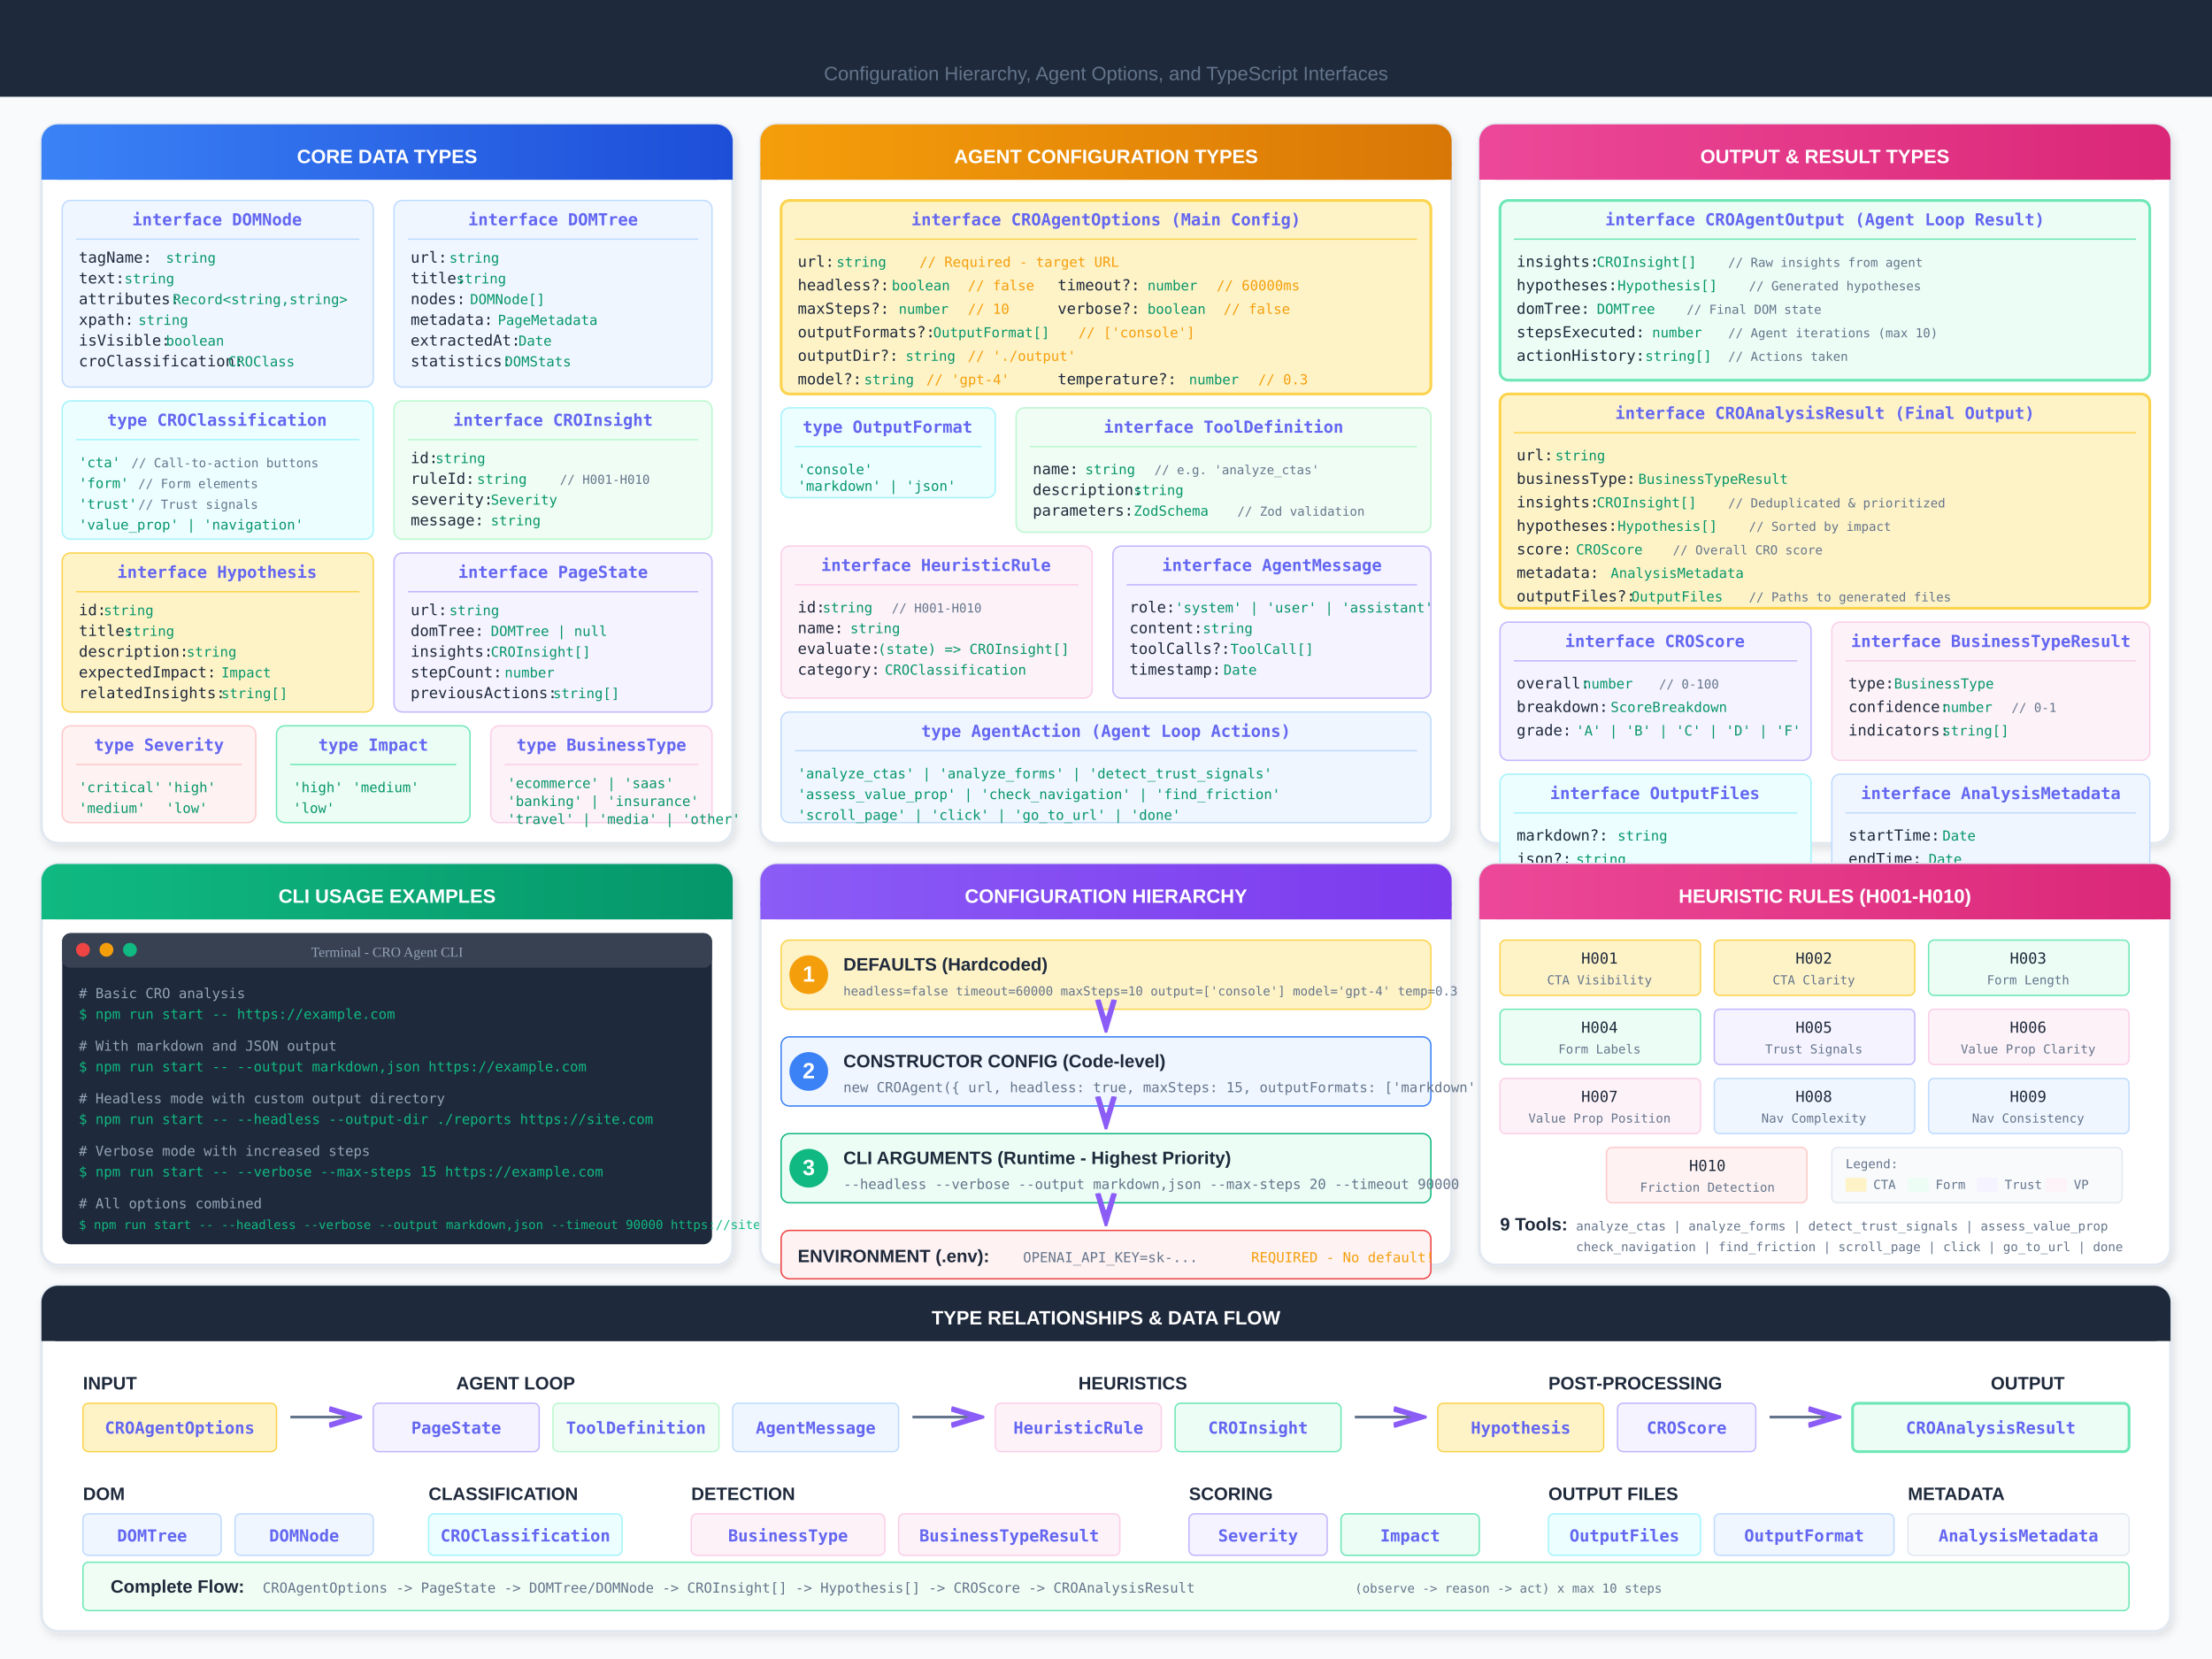
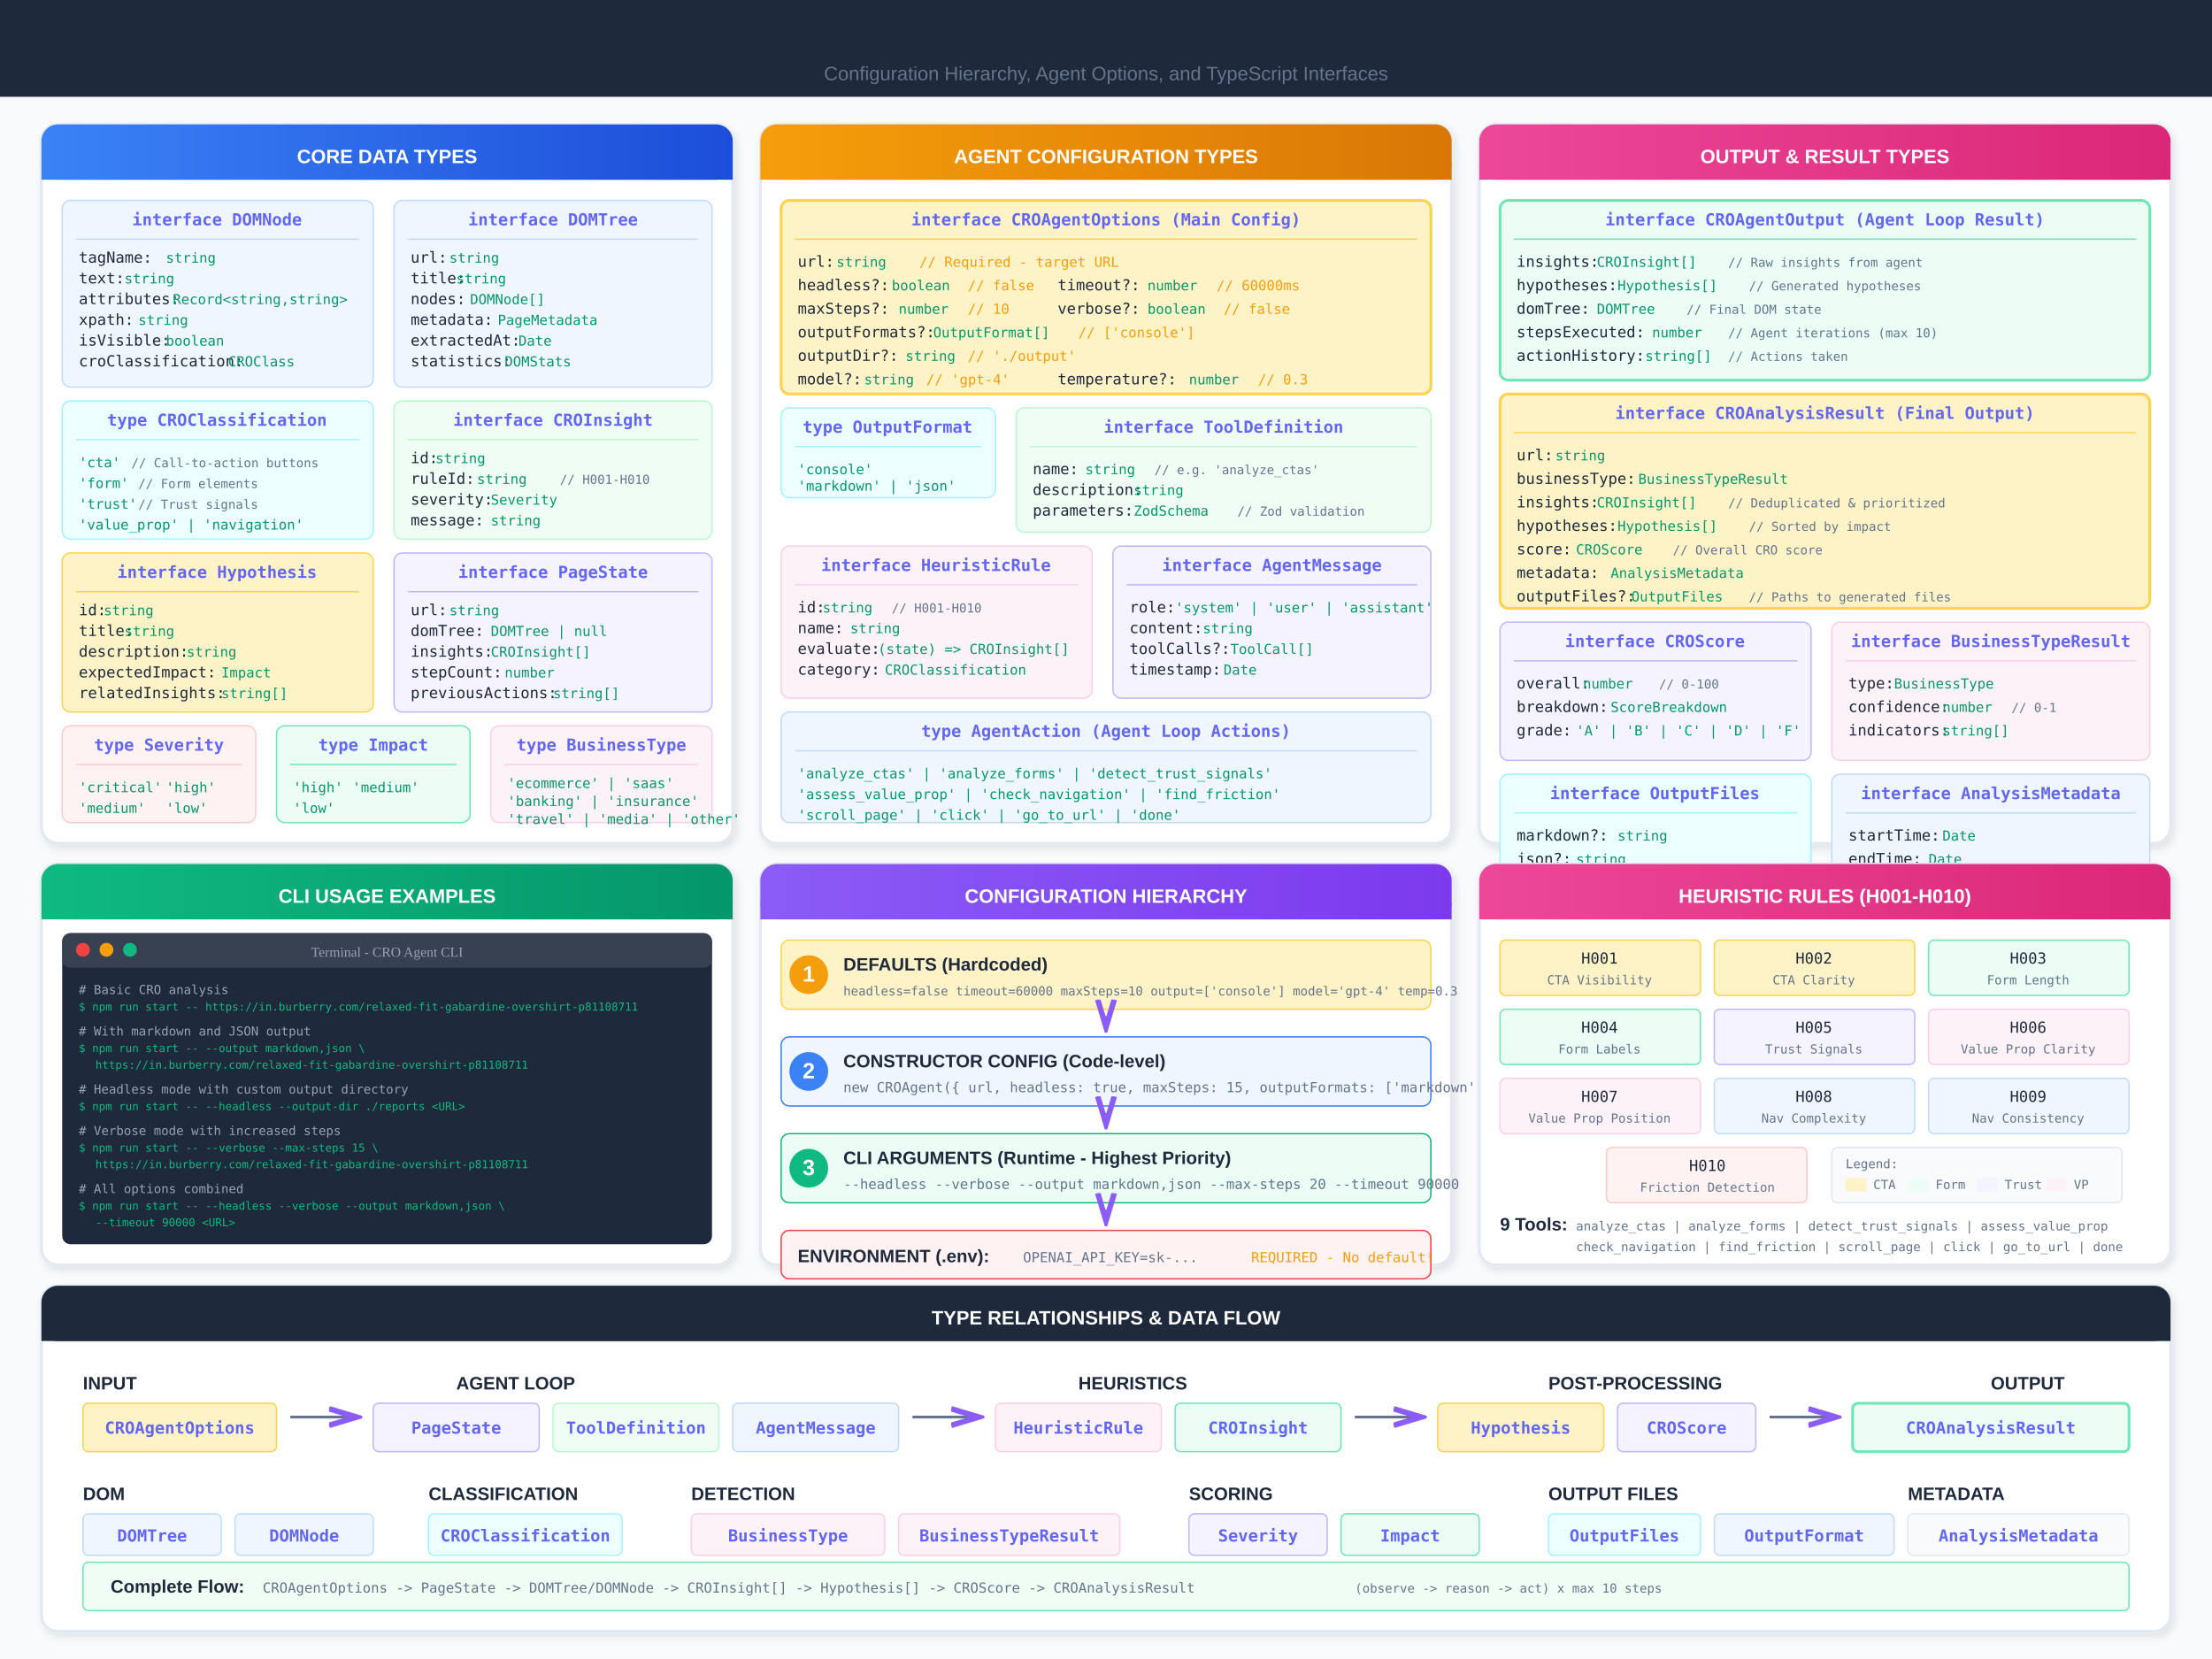
<svg xmlns="http://www.w3.org/2000/svg" viewBox="0 0 1600 1200">
  <defs>
    <style>
      .title { font: bold 26px 'Segoe UI', Arial, sans-serif; fill: #1e293b; }
      .subtitle { font: 14px 'Segoe UI', Arial, sans-serif; fill: #64748b; }
      .section-title { font: bold 14px 'Segoe UI', Arial, sans-serif; fill: white; }
      .layer-title { font: bold 13px 'Segoe UI', Arial, sans-serif; fill: #1e293b; }
      .type-name { font: bold 12px 'Consolas', monospace; fill: #6366f1; }
      .prop-name { font: 11px 'Consolas', monospace; fill: #1e293b; }
      .prop-type { font: 10px 'Consolas', monospace; fill: #059669; }
      .default-val { font: 10px 'Consolas', monospace; fill: #f59e0b; }
      .label { font: 11px 'Segoe UI', Arial, sans-serif; fill: #475569; }
      .code-text { font: 10px 'Consolas', monospace; fill: #64748b; }
      .layer-num { font: bold 16px 'Segoe UI', Arial, sans-serif; fill: white; }
      .small-text { font: 9px 'Consolas', monospace; fill: #64748b; }
    </style>
    <linearGradient id="configGrad" x1="0%" y1="0%" x2="100%" y2="0%">
      <stop offset="0%" style="stop-color:#8b5cf6" />
      <stop offset="100%" style="stop-color:#7c3aed" />
    </linearGradient>
    <linearGradient id="typesGrad" x1="0%" y1="0%" x2="100%" y2="0%">
      <stop offset="0%" style="stop-color:#3b82f6" />
      <stop offset="100%" style="stop-color:#1d4ed8" />
    </linearGradient>
    <linearGradient id="cliGrad" x1="0%" y1="0%" x2="100%" y2="0%">
      <stop offset="0%" style="stop-color:#10b981" />
      <stop offset="100%" style="stop-color:#059669" />
    </linearGradient>
    <linearGradient id="agentGrad" x1="0%" y1="0%" x2="100%" y2="0%">
      <stop offset="0%" style="stop-color:#f59e0b" />
      <stop offset="100%" style="stop-color:#d97706" />
    </linearGradient>
    <linearGradient id="heuristicGrad" x1="0%" y1="0%" x2="100%" y2="0%">
      <stop offset="0%" style="stop-color:#ec4899" />
      <stop offset="100%" style="stop-color:#db2777" />
    </linearGradient>
    <filter id="shadow" x="-5%" y="-5%" width="110%" height="115%">
      <feDropShadow dx="2" dy="3" stdDeviation="3" flood-opacity="0.1" />
    </filter>
    <marker id="layerArrow" markerWidth="12" markerHeight="8" refX="11" refY="4" orient="auto">
      <path d="M0,1 L10,4 L0,7" fill="none" stroke="#8b5cf6" stroke-width="2" />
    </marker>
  </defs>
  <rect width="1600" height="1200" fill="#f8fafc" />
  <rect x="0" y="0" width="1600" height="70" fill="#1e293b" />
  <text x="800" y="38" class="title" text-anchor="middle" fill="white">CRO Browser Agent - Configuration &amp; Type System</text>
  <text x="800" y="58" class="subtitle" text-anchor="middle" fill="#94a3b8">Configuration Hierarchy, Agent Options, and TypeScript Interfaces</text>
  <g transform="translate(30, 90)">
    <rect width="500" height="520" rx="12" fill="white" stroke="#e2e8f0" stroke-width="2" filter="url(#shadow)" />
    <rect width="500" height="40" rx="12" fill="url(#typesGrad)" />
    <rect x="0" y="28" width="500" height="12" fill="url(#typesGrad)" />
    <text x="250" y="28" class="section-title" text-anchor="middle">CORE DATA TYPES</text>
    <g transform="translate(15, 55)">
      <rect width="225" height="135" rx="6" fill="#eff6ff" stroke="#bfdbfe" />
      <text x="112" y="18" class="type-name" text-anchor="middle">interface DOMNode</text>
      <line x1="10" y1="28" x2="215" y2="28" stroke="#bfdbfe" />
      <text x="12" y="45" class="prop-name">tagName:</text>
      <text x="75" y="45" class="prop-type">string</text>
      <text x="12" y="60" class="prop-name">text:</text>
      <text x="45" y="60" class="prop-type">string</text>
      <text x="12" y="75" class="prop-name">attributes:</text>
      <text x="80" y="75" class="prop-type">Record&lt;string,string&gt;</text>
      <text x="12" y="90" class="prop-name">xpath:</text>
      <text x="55" y="90" class="prop-type">string</text>
      <text x="12" y="105" class="prop-name">isVisible:</text>
      <text x="75" y="105" class="prop-type">boolean</text>
      <text x="12" y="120" class="prop-name">croClassification:</text>
      <text x="120" y="120" class="prop-type">CROClass</text>
    </g>
    <g transform="translate(255, 55)">
      <rect width="230" height="135" rx="6" fill="#eff6ff" stroke="#bfdbfe" />
      <text x="115" y="18" class="type-name" text-anchor="middle">interface DOMTree</text>
      <line x1="10" y1="28" x2="220" y2="28" stroke="#bfdbfe" />
      <text x="12" y="45" class="prop-name">url:</text>
      <text x="40" y="45" class="prop-type">string</text>
      <text x="12" y="60" class="prop-name">title:</text>
      <text x="45" y="60" class="prop-type">string</text>
      <text x="12" y="75" class="prop-name">nodes:</text>
      <text x="55" y="75" class="prop-type">DOMNode[]</text>
      <text x="12" y="90" class="prop-name">metadata:</text>
      <text x="75" y="90" class="prop-type">PageMetadata</text>
      <text x="12" y="105" class="prop-name">extractedAt:</text>
      <text x="90" y="105" class="prop-type">Date</text>
      <text x="12" y="120" class="prop-name">statistics:</text>
      <text x="80" y="120" class="prop-type">DOMStats</text>
    </g>
    <g transform="translate(15, 200)">
      <rect width="225" height="100" rx="6" fill="#ecfeff" stroke="#a5f3fc" />
      <text x="112" y="18" class="type-name" text-anchor="middle">type CROClassification</text>
      <line x1="10" y1="28" x2="215" y2="28" stroke="#a5f3fc" />
      <text x="12" y="48" class="prop-type">'cta'</text>
      <text x="50" y="48" class="small-text">// Call-to-action buttons</text>
      <text x="12" y="63" class="prop-type">'form'</text>
      <text x="55" y="63" class="small-text">// Form elements</text>
      <text x="12" y="78" class="prop-type">'trust'</text>
      <text x="55" y="78" class="small-text">// Trust signals</text>
      <text x="12" y="93" class="prop-type">'value_prop' | 'navigation'</text>
    </g>
    <g transform="translate(255, 200)">
      <rect width="230" height="100" rx="6" fill="#f0fdf4" stroke="#bbf7d0" />
      <text x="115" y="18" class="type-name" text-anchor="middle">interface CROInsight</text>
      <line x1="10" y1="28" x2="220" y2="28" stroke="#bbf7d0" />
      <text x="12" y="45" class="prop-name">id:</text>
      <text x="30" y="45" class="prop-type">string</text>
      <text x="12" y="60" class="prop-name">ruleId:</text>
      <text x="60" y="60" class="prop-type">string</text>
      <text x="120" y="60" class="small-text">// H001-H010</text>
      <text x="12" y="75" class="prop-name">severity:</text>
      <text x="70" y="75" class="prop-type">Severity</text>
      <text x="12" y="90" class="prop-name">message:</text>
      <text x="70" y="90" class="prop-type">string</text>
    </g>
    <g transform="translate(15, 310)">
      <rect width="225" height="115" rx="6" fill="#fef3c7" stroke="#fcd34d" />
      <text x="112" y="18" class="type-name" text-anchor="middle">interface Hypothesis</text>
      <line x1="10" y1="28" x2="215" y2="28" stroke="#fcd34d" />
      <text x="12" y="45" class="prop-name">id:</text>
      <text x="30" y="45" class="prop-type">string</text>
      <text x="12" y="60" class="prop-name">title:</text>
      <text x="45" y="60" class="prop-type">string</text>
      <text x="12" y="75" class="prop-name">description:</text>
      <text x="90" y="75" class="prop-type">string</text>
      <text x="12" y="90" class="prop-name">expectedImpact:</text>
      <text x="115" y="90" class="prop-type">Impact</text>
      <text x="12" y="105" class="prop-name">relatedInsights:</text>
      <text x="115" y="105" class="prop-type">string[]</text>
    </g>
    <g transform="translate(255, 310)">
      <rect width="230" height="115" rx="6" fill="#f5f3ff" stroke="#c4b5fd" />
      <text x="115" y="18" class="type-name" text-anchor="middle">interface PageState</text>
      <line x1="10" y1="28" x2="220" y2="28" stroke="#c4b5fd" />
      <text x="12" y="45" class="prop-name">url:</text>
      <text x="40" y="45" class="prop-type">string</text>
      <text x="12" y="60" class="prop-name">domTree:</text>
      <text x="70" y="60" class="prop-type">DOMTree | null</text>
      <text x="12" y="75" class="prop-name">insights:</text>
      <text x="70" y="75" class="prop-type">CROInsight[]</text>
      <text x="12" y="90" class="prop-name">stepCount:</text>
      <text x="80" y="90" class="prop-type">number</text>
      <text x="12" y="105" class="prop-name">previousActions:</text>
      <text x="115" y="105" class="prop-type">string[]</text>
    </g>
    <g transform="translate(15, 435)">
      <rect width="140" height="70" rx="6" fill="#fef2f2" stroke="#fecaca" />
      <text x="70" y="18" class="type-name" text-anchor="middle">type Severity</text>
      <line x1="10" y1="28" x2="130" y2="28" stroke="#fecaca" />
      <text x="12" y="48" class="prop-type">'critical'</text>
      <text x="75" y="48" class="prop-type">'high'</text>
      <text x="12" y="63" class="prop-type">'medium'</text>
      <text x="75" y="63" class="prop-type">'low'</text>
    </g>
    <g transform="translate(170, 435)">
      <rect width="140" height="70" rx="6" fill="#ecfdf5" stroke="#6ee7b7" />
      <text x="70" y="18" class="type-name" text-anchor="middle">type Impact</text>
      <line x1="10" y1="28" x2="130" y2="28" stroke="#6ee7b7" />
      <text x="12" y="48" class="prop-type">'high'</text>
      <text x="55" y="48" class="prop-type">'medium'</text>
      <text x="12" y="63" class="prop-type">'low'</text>
    </g>
    <g transform="translate(325, 435)">
      <rect width="160" height="70" rx="6" fill="#fdf2f8" stroke="#fbcfe8" />
      <text x="80" y="18" class="type-name" text-anchor="middle">type BusinessType</text>
      <line x1="10" y1="28" x2="150" y2="28" stroke="#fbcfe8" />
      <text x="12" y="45" class="prop-type">'ecommerce' | 'saas'</text>
      <text x="12" y="58" class="prop-type">'banking' | 'insurance'</text>
      <text x="12" y="71" class="prop-type">'travel' | 'media' | 'other'</text>
    </g>
  </g>
  <g transform="translate(550, 90)">
    <rect width="500" height="520" rx="12" fill="white" stroke="#e2e8f0" stroke-width="2" filter="url(#shadow)" />
    <rect width="500" height="40" rx="12" fill="url(#agentGrad)" />
    <rect x="0" y="28" width="500" height="12" fill="url(#agentGrad)" />
    <text x="250" y="28" class="section-title" text-anchor="middle">AGENT CONFIGURATION TYPES</text>
    <g transform="translate(15, 55)">
      <rect width="470" height="140" rx="6" fill="#fef3c7" stroke="#fcd34d" stroke-width="2" />
      <text x="235" y="18" class="type-name" text-anchor="middle">interface CROAgentOptions (Main Config)</text>
      <line x1="10" y1="28" x2="460" y2="28" stroke="#fcd34d" />
      <text x="12" y="48" class="prop-name">url:</text>
      <text x="40" y="48" class="prop-type">string</text>
      <text x="100" y="48" class="default-val">// Required - target URL</text>
      <text x="12" y="65" class="prop-name">headless?:</text>
      <text x="80" y="65" class="prop-type">boolean</text>
      <text x="135" y="65" class="default-val">// false</text>
      <text x="200" y="65" class="prop-name">timeout?:</text>
      <text x="265" y="65" class="prop-type">number</text>
      <text x="315" y="65" class="default-val">// 60000ms</text>
      <text x="12" y="82" class="prop-name">maxSteps?:</text>
      <text x="85" y="82" class="prop-type">number</text>
      <text x="135" y="82" class="default-val">// 10</text>
      <text x="200" y="82" class="prop-name">verbose?:</text>
      <text x="265" y="82" class="prop-type">boolean</text>
      <text x="320" y="82" class="default-val">// false</text>
      <text x="12" y="99" class="prop-name">outputFormats?:</text>
      <text x="110" y="99" class="prop-type">OutputFormat[]</text>
      <text x="215" y="99" class="default-val">// ['console']</text>
      <text x="12" y="116" class="prop-name">outputDir?:</text>
      <text x="90" y="116" class="prop-type">string</text>
      <text x="135" y="116" class="default-val">// './output'</text>
      <text x="12" y="133" class="prop-name">model?:</text>
      <text x="60" y="133" class="prop-type">string</text>
      <text x="105" y="133" class="default-val">// 'gpt-4'</text>
      <text x="200" y="133" class="prop-name">temperature?:</text>
      <text x="295" y="133" class="prop-type">number</text>
      <text x="345" y="133" class="default-val">// 0.3</text>
    </g>
    <g transform="translate(15, 205)">
      <rect width="155" height="65" rx="6" fill="#ecfeff" stroke="#a5f3fc" />
      <text x="77" y="18" class="type-name" text-anchor="middle">type OutputFormat</text>
      <line x1="10" y1="28" x2="145" y2="28" stroke="#a5f3fc" />
      <text x="12" y="48" class="prop-type">'console'</text>
      <text x="12" y="60" class="prop-type">'markdown' | 'json'</text>
    </g>
    <g transform="translate(185, 205)">
      <rect width="300" height="90" rx="6" fill="#f0fdf4" stroke="#bbf7d0" />
      <text x="150" y="18" class="type-name" text-anchor="middle">interface ToolDefinition</text>
      <line x1="10" y1="28" x2="290" y2="28" stroke="#bbf7d0" />
      <text x="12" y="48" class="prop-name">name:</text>
      <text x="50" y="48" class="prop-type">string</text>
      <text x="100" y="48" class="small-text">// e.g. 'analyze_ctas'</text>
      <text x="12" y="63" class="prop-name">description:</text>
      <text x="85" y="63" class="prop-type">string</text>
      <text x="12" y="78" class="prop-name">parameters:</text>
      <text x="85" y="78" class="prop-type">ZodSchema</text>
      <text x="160" y="78" class="small-text">// Zod validation</text>
    </g>
    <g transform="translate(15, 305)">
      <rect width="225" height="110" rx="6" fill="#fdf2f8" stroke="#fbcfe8" />
      <text x="112" y="18" class="type-name" text-anchor="middle">interface HeuristicRule</text>
      <line x1="10" y1="28" x2="215" y2="28" stroke="#fbcfe8" />
      <text x="12" y="48" class="prop-name">id:</text>
      <text x="30" y="48" class="prop-type">string</text>
      <text x="80" y="48" class="small-text">// H001-H010</text>
      <text x="12" y="63" class="prop-name">name:</text>
      <text x="50" y="63" class="prop-type">string</text>
      <text x="12" y="78" class="prop-name">evaluate:</text>
      <text x="70" y="78" class="prop-type">(state) =&gt; CROInsight[]</text>
      <text x="12" y="93" class="prop-name">category:</text>
      <text x="75" y="93" class="prop-type">CROClassification</text>
    </g>
    <g transform="translate(255, 305)">
      <rect width="230" height="110" rx="6" fill="#f5f3ff" stroke="#c4b5fd" />
      <text x="115" y="18" class="type-name" text-anchor="middle">interface AgentMessage</text>
      <line x1="10" y1="28" x2="220" y2="28" stroke="#c4b5fd" />
      <text x="12" y="48" class="prop-name">role:</text>
      <text x="45" y="48" class="prop-type">'system' | 'user' | 'assistant'</text>
      <text x="12" y="63" class="prop-name">content:</text>
      <text x="65" y="63" class="prop-type">string</text>
      <text x="12" y="78" class="prop-name">toolCalls?:</text>
      <text x="85" y="78" class="prop-type">ToolCall[]</text>
      <text x="12" y="93" class="prop-name">timestamp:</text>
      <text x="80" y="93" class="prop-type">Date</text>
    </g>
    <g transform="translate(15, 425)">
      <rect width="470" height="80" rx="6" fill="#eff6ff" stroke="#bfdbfe" />
      <text x="235" y="18" class="type-name" text-anchor="middle">type AgentAction (Agent Loop Actions)</text>
      <line x1="10" y1="28" x2="460" y2="28" stroke="#bfdbfe" />
      <text x="12" y="48" class="prop-type">'analyze_ctas' | 'analyze_forms' | 'detect_trust_signals'</text>
      <text x="12" y="63" class="prop-type">'assess_value_prop' | 'check_navigation' | 'find_friction'</text>
      <text x="12" y="78" class="prop-type">'scroll_page' | 'click' | 'go_to_url' | 'done'</text>
    </g>
  </g>
  <g transform="translate(1070, 90)">
    <rect width="500" height="520" rx="12" fill="white" stroke="#e2e8f0" stroke-width="2" filter="url(#shadow)" />
    <rect width="500" height="40" rx="12" fill="url(#heuristicGrad)" />
    <rect x="0" y="28" width="500" height="12" fill="url(#heuristicGrad)" />
    <text x="250" y="28" class="section-title" text-anchor="middle">OUTPUT &amp; RESULT TYPES</text>
    <g transform="translate(15, 55)">
      <rect width="470" height="130" rx="6" fill="#ecfdf5" stroke="#6ee7b7" stroke-width="2" />
      <text x="235" y="18" class="type-name" text-anchor="middle">interface CROAgentOutput (Agent Loop Result)</text>
      <line x1="10" y1="28" x2="460" y2="28" stroke="#6ee7b7" />
      <text x="12" y="48" class="prop-name">insights:</text>
      <text x="70" y="48" class="prop-type">CROInsight[]</text>
      <text x="165" y="48" class="small-text">// Raw insights from agent</text>
      <text x="12" y="65" class="prop-name">hypotheses:</text>
      <text x="85" y="65" class="prop-type">Hypothesis[]</text>
      <text x="180" y="65" class="small-text">// Generated hypotheses</text>
      <text x="12" y="82" class="prop-name">domTree:</text>
      <text x="70" y="82" class="prop-type">DOMTree</text>
      <text x="135" y="82" class="small-text">// Final DOM state</text>
      <text x="12" y="99" class="prop-name">stepsExecuted:</text>
      <text x="110" y="99" class="prop-type">number</text>
      <text x="165" y="99" class="small-text">// Agent iterations (max 10)</text>
      <text x="12" y="116" class="prop-name">actionHistory:</text>
      <text x="105" y="116" class="prop-type">string[]</text>
      <text x="165" y="116" class="small-text">// Actions taken</text>
    </g>
    <g transform="translate(15, 195)">
      <rect width="470" height="155" rx="6" fill="#fef3c7" stroke="#fcd34d" stroke-width="2" />
      <text x="235" y="18" class="type-name" text-anchor="middle">interface CROAnalysisResult (Final Output)</text>
      <line x1="10" y1="28" x2="460" y2="28" stroke="#fcd34d" />
      <text x="12" y="48" class="prop-name">url:</text>
      <text x="40" y="48" class="prop-type">string</text>
      <text x="12" y="65" class="prop-name">businessType:</text>
      <text x="100" y="65" class="prop-type">BusinessTypeResult</text>
      <text x="12" y="82" class="prop-name">insights:</text>
      <text x="70" y="82" class="prop-type">CROInsight[]</text>
      <text x="165" y="82" class="small-text">// Deduplicated &amp; prioritized</text>
      <text x="12" y="99" class="prop-name">hypotheses:</text>
      <text x="85" y="99" class="prop-type">Hypothesis[]</text>
      <text x="180" y="99" class="small-text">// Sorted by impact</text>
      <text x="12" y="116" class="prop-name">score:</text>
      <text x="55" y="116" class="prop-type">CROScore</text>
      <text x="125" y="116" class="small-text">// Overall CRO score</text>
      <text x="12" y="133" class="prop-name">metadata:</text>
      <text x="80" y="133" class="prop-type">AnalysisMetadata</text>
      <text x="12" y="150" class="prop-name">outputFiles?:</text>
      <text x="95" y="150" class="prop-type">OutputFiles</text>
      <text x="180" y="150" class="small-text">// Paths to generated files</text>
    </g>
    <g transform="translate(15, 360)">
      <rect width="225" height="100" rx="6" fill="#f5f3ff" stroke="#c4b5fd" />
      <text x="112" y="18" class="type-name" text-anchor="middle">interface CROScore</text>
      <line x1="10" y1="28" x2="215" y2="28" stroke="#c4b5fd" />
      <text x="12" y="48" class="prop-name">overall:</text>
      <text x="60" y="48" class="prop-type">number</text>
      <text x="115" y="48" class="small-text">// 0-100</text>
      <text x="12" y="65" class="prop-name">breakdown:</text>
      <text x="80" y="65" class="prop-type">ScoreBreakdown</text>
      <text x="12" y="82" class="prop-name">grade:</text>
      <text x="55" y="82" class="prop-type">'A' | 'B' | 'C' | 'D' | 'F'</text>
    </g>
    <g transform="translate(255, 360)">
      <rect width="230" height="100" rx="6" fill="#fdf2f8" stroke="#fbcfe8" />
      <text x="115" y="18" class="type-name" text-anchor="middle">interface BusinessTypeResult</text>
      <line x1="10" y1="28" x2="220" y2="28" stroke="#fbcfe8" />
      <text x="12" y="48" class="prop-name">type:</text>
      <text x="45" y="48" class="prop-type">BusinessType</text>
      <text x="12" y="65" class="prop-name">confidence:</text>
      <text x="80" y="65" class="prop-type">number</text>
      <text x="130" y="65" class="small-text">// 0-1</text>
      <text x="12" y="82" class="prop-name">indicators:</text>
      <text x="80" y="82" class="prop-type">string[]</text>
    </g>
    <g transform="translate(15, 470)">
      <rect width="225" height="85" rx="6" fill="#ecfeff" stroke="#a5f3fc" />
      <text x="112" y="18" class="type-name" text-anchor="middle">interface OutputFiles</text>
      <line x1="10" y1="28" x2="215" y2="28" stroke="#a5f3fc" />
      <text x="12" y="48" class="prop-name">markdown?:</text>
      <text x="85" y="48" class="prop-type">string</text>
      <text x="12" y="65" class="prop-name">json?:</text>
      <text x="55" y="65" class="prop-type">string</text>
      <text x="12" y="82" class="prop-name">screenshots?:</text>
      <text x="100" y="82" class="prop-type">string[]</text>
    </g>
    <g transform="translate(255, 470)">
      <rect width="230" height="85" rx="6" fill="#eff6ff" stroke="#bfdbfe" />
      <text x="115" y="18" class="type-name" text-anchor="middle">interface AnalysisMetadata</text>
      <line x1="10" y1="28" x2="220" y2="28" stroke="#bfdbfe" />
      <text x="12" y="48" class="prop-name">startTime:</text>
      <text x="80" y="48" class="prop-type">Date</text>
      <text x="12" y="65" class="prop-name">endTime:</text>
      <text x="70" y="65" class="prop-type">Date</text>
      <text x="12" y="82" class="prop-name">durationMs:</text>
      <text x="90" y="82" class="prop-type">number</text>
    </g>
  </g>
  <g transform="translate(30, 625)">
    <rect width="500" height="290" rx="12" fill="white" stroke="#e2e8f0" stroke-width="2" filter="url(#shadow)" />
    <rect width="500" height="40" rx="12" fill="url(#cliGrad)" />
    <rect x="0" y="28" width="500" height="12" fill="url(#cliGrad)" />
    <text x="250" y="28" class="section-title" text-anchor="middle">CLI USAGE EXAMPLES</text>
    <g transform="translate(15, 50)">
      <rect width="470" height="225" rx="6" fill="#1e293b" />
      <rect width="470" height="25" rx="6" fill="#374151" />
      <circle cx="15" cy="12" r="5" fill="#ef4444" />
      <circle cx="32" cy="12" r="5" fill="#f59e0b" />
      <circle cx="49" cy="12" r="5" fill="#10b981" />
      <text x="235" y="17" fill="#94a3b8" font-size="10" text-anchor="middle">Terminal - CRO Agent CLI</text>
-       <text x="12" y="47" fill="#94a3b8" font-family="Consolas" font-size="10"># Basic CRO analysis</text>
-       <text x="12" y="62" fill="#10b981" font-family="Consolas" font-size="10">$ npm run start -- https://example.com</text>
-       <text x="12" y="85" fill="#94a3b8" font-family="Consolas" font-size="10"># With markdown and JSON output</text>
-       <text x="12" y="100" fill="#10b981" font-family="Consolas" font-size="10">$ npm run start -- --output markdown,json https://example.com</text>
-       <text x="12" y="123" fill="#94a3b8" font-family="Consolas" font-size="10"># Headless mode with custom output directory</text>
-       <text x="12" y="138" fill="#10b981" font-family="Consolas" font-size="10">$ npm run start -- --headless --output-dir ./reports https://site.com</text>
-       <text x="12" y="161" fill="#94a3b8" font-family="Consolas" font-size="10"># Verbose mode with increased steps</text>
-       <text x="12" y="176" fill="#10b981" font-family="Consolas" font-size="10">$ npm run start -- --verbose --max-steps 15 https://example.com</text>
-       <text x="12" y="199" fill="#94a3b8" font-family="Consolas" font-size="10"># All options combined</text>
-       <text x="12" y="214" fill="#10b981" font-family="Consolas" font-size="9">$ npm run start -- --headless --verbose --output markdown,json --timeout 90000 https://site.com</text>
+       <text x="12" y="44" fill="#94a3b8" font-family="Consolas" font-size="9"># Basic CRO analysis</text>
+       <text x="12" y="56" fill="#10b981" font-family="Consolas" font-size="8">$ npm run start -- https://in.burberry.com/relaxed-fit-gabardine-overshirt-p81108711</text>
+       <text x="12" y="74" fill="#94a3b8" font-family="Consolas" font-size="9"># With markdown and JSON output</text>
+       <text x="12" y="86" fill="#10b981" font-family="Consolas" font-size="8">$ npm run start -- --output markdown,json \</text>
+       <text x="24" y="98" fill="#10b981" font-family="Consolas" font-size="8">https://in.burberry.com/relaxed-fit-gabardine-overshirt-p81108711</text>
+       <text x="12" y="116" fill="#94a3b8" font-family="Consolas" font-size="9"># Headless mode with custom output directory</text>
+       <text x="12" y="128" fill="#10b981" font-family="Consolas" font-size="8">$ npm run start -- --headless --output-dir ./reports &lt;URL&gt;</text>
+       <text x="12" y="146" fill="#94a3b8" font-family="Consolas" font-size="9"># Verbose mode with increased steps</text>
+       <text x="12" y="158" fill="#10b981" font-family="Consolas" font-size="8">$ npm run start -- --verbose --max-steps 15 \</text>
+       <text x="24" y="170" fill="#10b981" font-family="Consolas" font-size="8">https://in.burberry.com/relaxed-fit-gabardine-overshirt-p81108711</text>
+       <text x="12" y="188" fill="#94a3b8" font-family="Consolas" font-size="9"># All options combined</text>
+       <text x="12" y="200" fill="#10b981" font-family="Consolas" font-size="8">$ npm run start -- --headless --verbose --output markdown,json \</text>
+       <text x="24" y="212" fill="#10b981" font-family="Consolas" font-size="8">--timeout 90000 &lt;URL&gt;</text>
    </g>
  </g>
  <g transform="translate(550, 625)">
    <rect width="500" height="290" rx="12" fill="white" stroke="#e2e8f0" stroke-width="2" filter="url(#shadow)" />
    <rect width="500" height="40" rx="12" fill="url(#configGrad)" />
    <rect x="0" y="28" width="500" height="12" fill="url(#configGrad)" />
    <text x="250" y="28" class="section-title" text-anchor="middle">CONFIGURATION HIERARCHY</text>
    <g transform="translate(15, 55)">
      <rect width="470" height="50" rx="6" fill="#fef3c7" stroke="#fcd34d" />
      <circle cx="20" cy="25" r="14" fill="#f59e0b" />
      <text x="20" y="30" class="layer-num" text-anchor="middle">1</text>
      <text x="45" y="22" class="layer-title">DEFAULTS (Hardcoded)</text>
      <text x="45" y="40" class="small-text">headless=false timeout=60000 maxSteps=10 output=['console'] model='gpt-4' temp=0.3</text>
    </g>
    <path d="M250,110 L250,120" stroke="#8b5cf6" stroke-width="2" marker-end="url(#layerArrow)" />
    <g transform="translate(15, 125)">
      <rect width="470" height="50" rx="6" fill="#eff6ff" stroke="#3b82f6" />
      <circle cx="20" cy="25" r="14" fill="#3b82f6" />
      <text x="20" y="30" class="layer-num" text-anchor="middle">2</text>
      <text x="45" y="22" class="layer-title">CONSTRUCTOR CONFIG (Code-level)</text>
      <text x="45" y="40" class="code-text">new CROAgent({ url, headless: true, maxSteps: 15, outputFormats: ['markdown'] })</text>
    </g>
    <path d="M250,180 L250,190" stroke="#8b5cf6" stroke-width="2" marker-end="url(#layerArrow)" />
    <g transform="translate(15, 195)">
      <rect width="470" height="50" rx="6" fill="#ecfdf5" stroke="#10b981" />
      <circle cx="20" cy="25" r="14" fill="#10b981" />
      <text x="20" y="30" class="layer-num" text-anchor="middle">3</text>
      <text x="45" y="22" class="layer-title">CLI ARGUMENTS (Runtime - Highest Priority)</text>
      <text x="45" y="40" class="code-text">--headless --verbose --output markdown,json --max-steps 20 --timeout 90000</text>
    </g>
    <path d="M250,250 L250,260" stroke="#8b5cf6" stroke-width="2" marker-end="url(#layerArrow)" />
    <g transform="translate(15, 265)">
      <rect width="470" height="35" rx="6" fill="#fef2f2" stroke="#ef4444" />
      <text x="12" y="23" class="layer-title" fill="#ef4444">ENVIRONMENT (.env):</text>
      <text x="175" y="23" class="code-text">OPENAI_API_KEY=sk-...</text>
      <text x="340" y="23" class="default-val">REQUIRED - No default!</text>
    </g>
  </g>
  <g transform="translate(1070, 625)">
    <rect width="500" height="290" rx="12" fill="white" stroke="#e2e8f0" stroke-width="2" filter="url(#shadow)" />
    <rect width="500" height="40" rx="12" fill="url(#heuristicGrad)" />
    <rect x="0" y="28" width="500" height="12" fill="url(#heuristicGrad)" />
    <text x="250" y="28" class="section-title" text-anchor="middle">HEURISTIC RULES (H001-H010)</text>
    <g transform="translate(15, 55)">
      <rect x="0" y="0" width="145" height="40" rx="4" fill="#fef3c7" stroke="#fcd34d" />
      <text x="72" y="17" class="prop-name" text-anchor="middle">H001</text>
      <text x="72" y="32" class="small-text" text-anchor="middle">CTA Visibility</text>
      <rect x="155" y="0" width="145" height="40" rx="4" fill="#fef3c7" stroke="#fcd34d" />
      <text x="227" y="17" class="prop-name" text-anchor="middle">H002</text>
      <text x="227" y="32" class="small-text" text-anchor="middle">CTA Clarity</text>
      <rect x="310" y="0" width="145" height="40" rx="4" fill="#ecfdf5" stroke="#6ee7b7" />
      <text x="382" y="17" class="prop-name" text-anchor="middle">H003</text>
      <text x="382" y="32" class="small-text" text-anchor="middle">Form Length</text>
      <rect x="0" y="50" width="145" height="40" rx="4" fill="#ecfdf5" stroke="#6ee7b7" />
      <text x="72" y="67" class="prop-name" text-anchor="middle">H004</text>
      <text x="72" y="82" class="small-text" text-anchor="middle">Form Labels</text>
      <rect x="155" y="50" width="145" height="40" rx="4" fill="#f5f3ff" stroke="#c4b5fd" />
      <text x="227" y="67" class="prop-name" text-anchor="middle">H005</text>
      <text x="227" y="82" class="small-text" text-anchor="middle">Trust Signals</text>
      <rect x="310" y="50" width="145" height="40" rx="4" fill="#fdf2f8" stroke="#fbcfe8" />
      <text x="382" y="67" class="prop-name" text-anchor="middle">H006</text>
      <text x="382" y="82" class="small-text" text-anchor="middle">Value Prop Clarity</text>
      <rect x="0" y="100" width="145" height="40" rx="4" fill="#fdf2f8" stroke="#fbcfe8" />
      <text x="72" y="117" class="prop-name" text-anchor="middle">H007</text>
      <text x="72" y="132" class="small-text" text-anchor="middle">Value Prop Position</text>
      <rect x="155" y="100" width="145" height="40" rx="4" fill="#eff6ff" stroke="#bfdbfe" />
      <text x="227" y="117" class="prop-name" text-anchor="middle">H008</text>
      <text x="227" y="132" class="small-text" text-anchor="middle">Nav Complexity</text>
      <rect x="310" y="100" width="145" height="40" rx="4" fill="#eff6ff" stroke="#bfdbfe" />
      <text x="382" y="117" class="prop-name" text-anchor="middle">H009</text>
      <text x="382" y="132" class="small-text" text-anchor="middle">Nav Consistency</text>
      <rect x="77" y="150" width="145" height="40" rx="4" fill="#fef2f2" stroke="#fecaca" />
      <text x="150" y="167" class="prop-name" text-anchor="middle">H010</text>
      <text x="150" y="182" class="small-text" text-anchor="middle">Friction Detection</text>
      <g transform="translate(240, 150)">
        <rect width="210" height="40" rx="4" fill="#f8fafc" stroke="#e2e8f0" />
        <text x="10" y="15" class="small-text">Legend:</text>
        <rect x="10" y="22" width="15" height="10" fill="#fef3c7" />
        <text x="30" y="30" class="small-text">CTA</text>
        <rect x="55" y="22" width="15" height="10" fill="#ecfdf5" />
        <text x="75" y="30" class="small-text">Form</text>
        <rect x="105" y="22" width="15" height="10" fill="#f5f3ff" />
        <text x="125" y="30" class="small-text">Trust</text>
        <rect x="155" y="22" width="15" height="10" fill="#fdf2f8" />
        <text x="175" y="30" class="small-text">VP</text>
      </g>
    </g>
    <g transform="translate(15, 265)">
      <text x="0" y="0" class="layer-title">9 Tools:</text>
      <text x="55" y="0" class="small-text">analyze_ctas | analyze_forms | detect_trust_signals | assess_value_prop</text>
      <text x="55" y="15" class="small-text">check_navigation | find_friction | scroll_page | click | go_to_url | done</text>
    </g>
  </g>
  <g transform="translate(30, 930)">
    <rect width="1540" height="250" rx="12" fill="white" stroke="#e2e8f0" stroke-width="2" filter="url(#shadow)" />
    <rect width="1540" height="40" rx="12" fill="#1e293b" />
    <rect x="0" y="28" width="1540" height="12" fill="#1e293b" />
    <text x="770" y="28" class="section-title" text-anchor="middle">TYPE RELATIONSHIPS &amp; DATA FLOW</text>
    <g transform="translate(30, 60)">
      <text x="0" y="15" class="layer-title">INPUT</text>
      <rect x="0" y="25" width="140" height="35" rx="4" fill="#fef3c7" stroke="#fcd34d" />
      <text x="70" y="47" class="type-name" text-anchor="middle">CROAgentOptions</text>
    </g>
    <path d="M180,95 L230,95" stroke="#64748b" stroke-width="2" marker-end="url(#layerArrow)" />
    <g transform="translate(240, 60)">
      <text x="60" y="15" class="layer-title">AGENT LOOP</text>
      <rect x="0" y="25" width="120" height="35" rx="4" fill="#f5f3ff" stroke="#c4b5fd" />
      <text x="60" y="47" class="type-name" text-anchor="middle">PageState</text>
      <rect x="130" y="25" width="120" height="35" rx="4" fill="#f0fdf4" stroke="#bbf7d0" />
      <text x="190" y="47" class="type-name" text-anchor="middle">ToolDefinition</text>
      <rect x="260" y="25" width="120" height="35" rx="4" fill="#eff6ff" stroke="#bfdbfe" />
      <text x="320" y="47" class="type-name" text-anchor="middle">AgentMessage</text>
    </g>
    <path d="M630,95 L680,95" stroke="#64748b" stroke-width="2" marker-end="url(#layerArrow)" />
    <g transform="translate(690, 60)">
      <text x="60" y="15" class="layer-title">HEURISTICS</text>
      <rect x="0" y="25" width="120" height="35" rx="4" fill="#fdf2f8" stroke="#fbcfe8" />
      <text x="60" y="47" class="type-name" text-anchor="middle">HeuristicRule</text>
      <rect x="130" y="25" width="120" height="35" rx="4" fill="#ecfdf5" stroke="#6ee7b7" />
      <text x="190" y="47" class="type-name" text-anchor="middle">CROInsight</text>
    </g>
    <path d="M950,95 L1000,95" stroke="#64748b" stroke-width="2" marker-end="url(#layerArrow)" />
    <g transform="translate(1010, 60)">
      <text x="80" y="15" class="layer-title">POST-PROCESSING</text>
      <rect x="0" y="25" width="120" height="35" rx="4" fill="#fef3c7" stroke="#fcd34d" />
      <text x="60" y="47" class="type-name" text-anchor="middle">Hypothesis</text>
      <rect x="130" y="25" width="100" height="35" rx="4" fill="#f5f3ff" stroke="#c4b5fd" />
      <text x="180" y="47" class="type-name" text-anchor="middle">CROScore</text>
    </g>
    <path d="M1250,95 L1300,95" stroke="#64748b" stroke-width="2" marker-end="url(#layerArrow)" />
    <g transform="translate(1310, 60)">
      <text x="100" y="15" class="layer-title">OUTPUT</text>
      <rect x="0" y="25" width="200" height="35" rx="4" fill="#ecfdf5" stroke="#6ee7b7" stroke-width="2" />
      <text x="100" y="47" class="type-name" text-anchor="middle">CROAnalysisResult</text>
    </g>
    <g transform="translate(30, 140)">
      <text x="0" y="15" class="layer-title">DOM</text>
      <rect x="0" y="25" width="100" height="30" rx="4" fill="#eff6ff" stroke="#bfdbfe" />
      <text x="50" y="45" class="type-name" text-anchor="middle">DOMTree</text>
      <rect x="110" y="25" width="100" height="30" rx="4" fill="#eff6ff" stroke="#bfdbfe" />
      <text x="160" y="45" class="type-name" text-anchor="middle">DOMNode</text>
    </g>
    <g transform="translate(280, 140)">
      <text x="0" y="15" class="layer-title">CLASSIFICATION</text>
      <rect x="0" y="25" width="140" height="30" rx="4" fill="#ecfeff" stroke="#a5f3fc" />
      <text x="70" y="45" class="type-name" text-anchor="middle">CROClassification</text>
    </g>
    <g transform="translate(470, 140)">
      <text x="0" y="15" class="layer-title">DETECTION</text>
      <rect x="0" y="25" width="140" height="30" rx="4" fill="#fdf2f8" stroke="#fbcfe8" />
      <text x="70" y="45" class="type-name" text-anchor="middle">BusinessType</text>
      <rect x="150" y="25" width="160" height="30" rx="4" fill="#fdf2f8" stroke="#fbcfe8" />
      <text x="230" y="45" class="type-name" text-anchor="middle">BusinessTypeResult</text>
    </g>
    <g transform="translate(830, 140)">
      <text x="0" y="15" class="layer-title">SCORING</text>
      <rect x="0" y="25" width="100" height="30" rx="4" fill="#f5f3ff" stroke="#c4b5fd" />
      <text x="50" y="45" class="type-name" text-anchor="middle">Severity</text>
      <rect x="110" y="25" width="100" height="30" rx="4" fill="#ecfdf5" stroke="#6ee7b7" />
      <text x="160" y="45" class="type-name" text-anchor="middle">Impact</text>
    </g>
    <g transform="translate(1090, 140)">
      <text x="0" y="15" class="layer-title">OUTPUT FILES</text>
      <rect x="0" y="25" width="110" height="30" rx="4" fill="#ecfeff" stroke="#a5f3fc" />
      <text x="55" y="45" class="type-name" text-anchor="middle">OutputFiles</text>
      <rect x="120" y="25" width="130" height="30" rx="4" fill="#eff6ff" stroke="#bfdbfe" />
      <text x="185" y="45" class="type-name" text-anchor="middle">OutputFormat</text>
    </g>
    <g transform="translate(1350, 140)">
      <text x="0" y="15" class="layer-title">METADATA</text>
      <rect x="0" y="25" width="160" height="30" rx="4" fill="#f8fafc" stroke="#e2e8f0" />
      <text x="80" y="45" class="type-name" text-anchor="middle">AnalysisMetadata</text>
    </g>
    <g transform="translate(30, 200)">
      <rect x="0" y="0" width="1480" height="35" rx="4" fill="#f0fdf4" stroke="#6ee7b7" />
      <text x="20" y="22" class="layer-title">Complete Flow:</text>
      <text x="130" y="22" class="code-text">CROAgentOptions -&gt; PageState -&gt; DOMTree/DOMNode -&gt; CROInsight[] -&gt; Hypothesis[] -&gt; CROScore -&gt; CROAnalysisResult</text>
      <text x="920" y="22" class="small-text">(observe -&gt; reason -&gt; act) x max 10 steps</text>
    </g>
  </g>
</svg>
